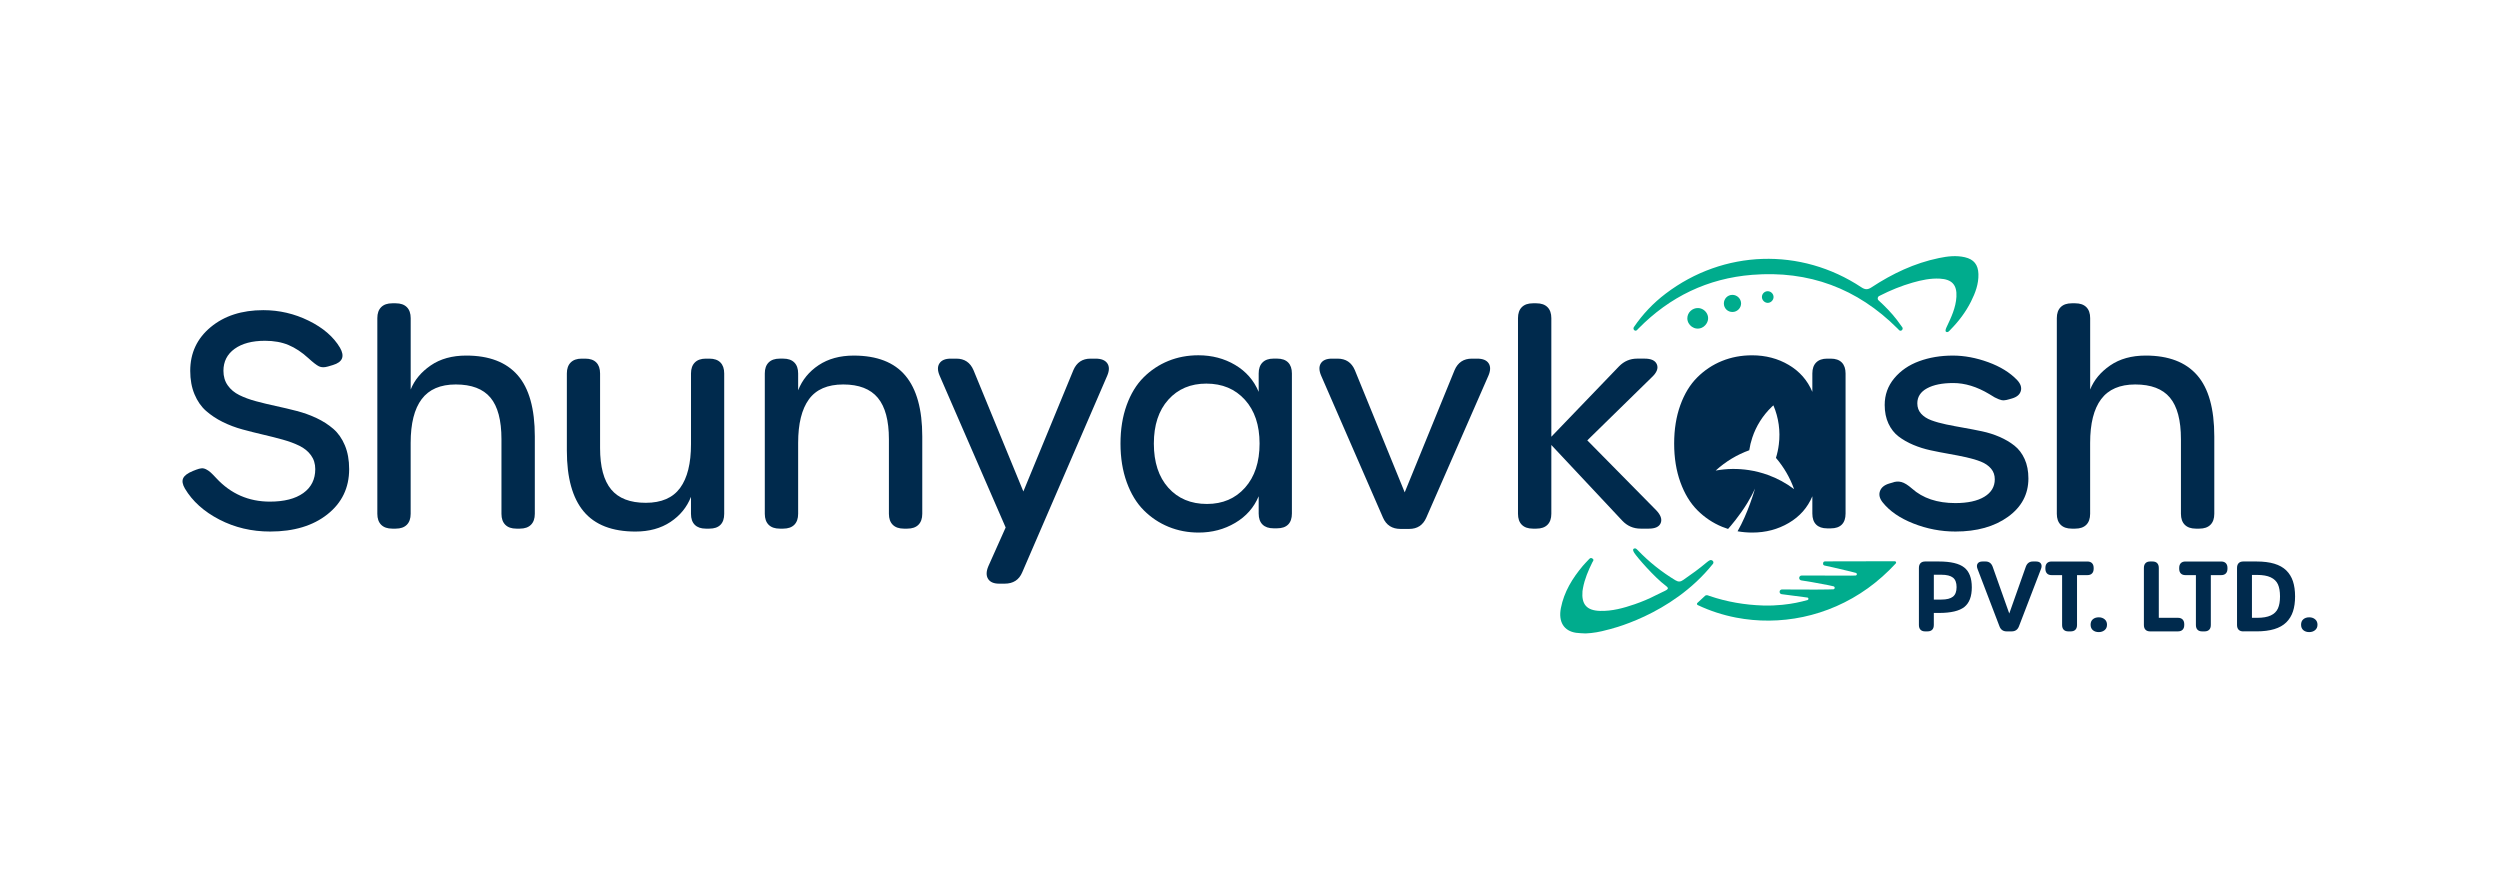
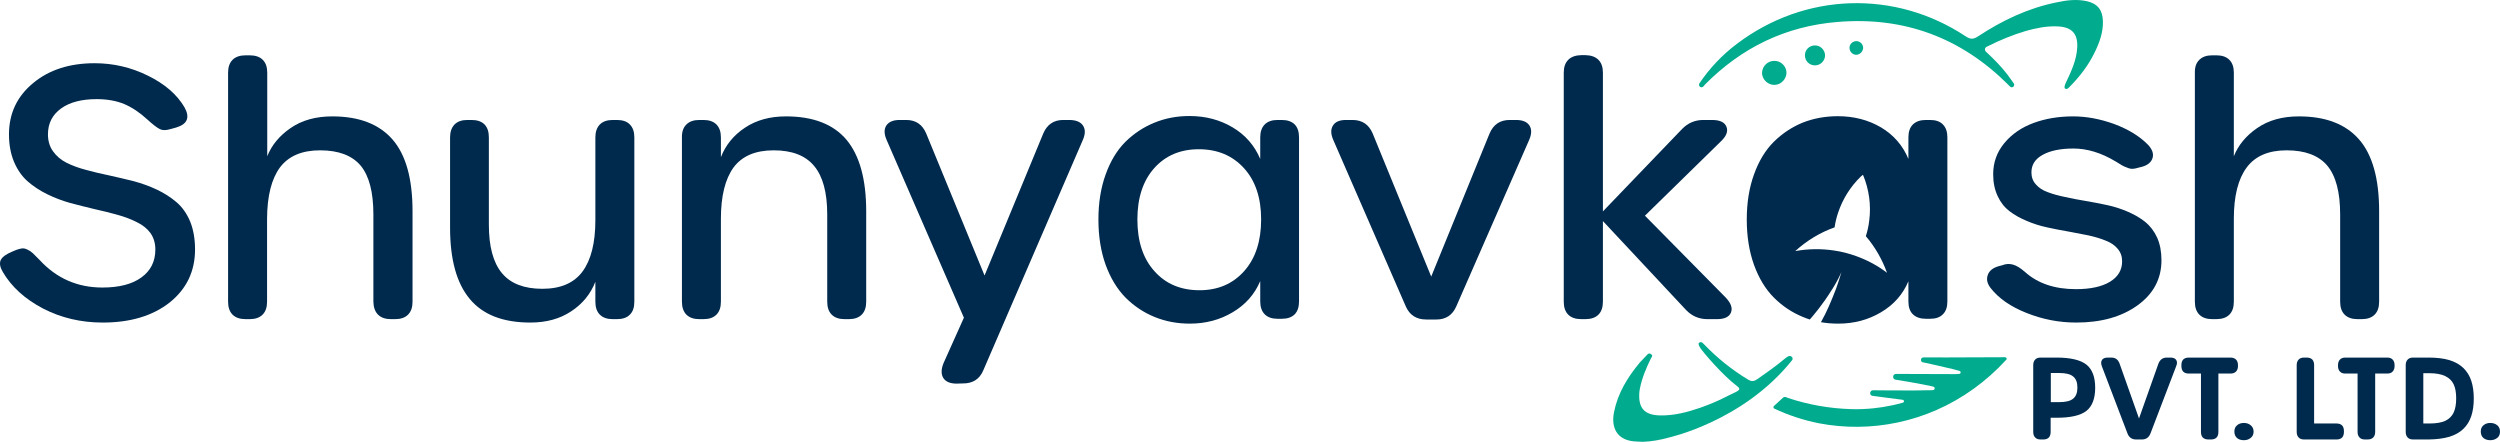
- <svg xmlns="http://www.w3.org/2000/svg" version="1.1" id="Layer_1" x="0px" y="0px" viewBox="0 0 1630 580" style="enable-background:new 0 0 1630 580;" xml:space="preserve">
-   <style type="text/css">
- 	.st0{fill:#002A4D;}
- 	.st1{fill:#00AC8D;}
- </style>
-   <g>
-     <g>
-       <path class="st0" d="M176.15,346.56c-12.04,0-23.09-2.6-33.14-7.81c-10.05-5.21-17.54-11.94-22.45-20.21    c-1.58-2.71-1.95-4.95-1.13-6.72c0.82-1.77,2.93-3.34,6.33-4.73l2.17-0.85c1.32-0.5,2.46-0.8,3.4-0.9    c0.95-0.09,1.94,0.11,2.98,0.62c1.04,0.51,2.03,1.18,2.98,2.03c0.95,0.85,2.21,2.13,3.78,3.83c9.45,10.16,21.08,15.24,34.89,15.24    c9.33,0,16.59-1.86,21.79-5.58c5.2-3.72,7.8-8.93,7.8-15.62c0-3.47-0.93-6.48-2.79-9.04c-1.86-2.56-4.37-4.6-7.52-6.15    c-3.15-1.55-6.76-2.89-10.83-4.02c-4.07-1.14-8.35-2.22-12.86-3.27c-4.51-1.04-9.01-2.18-13.52-3.41    c-4.51-1.23-8.79-2.85-12.86-4.87c-4.07-2.02-7.67-4.42-10.83-7.19c-3.15-2.78-5.66-6.39-7.52-10.84    c-1.86-4.45-2.79-9.54-2.79-15.29c0-11.61,4.44-21.11,13.33-28.49c8.89-7.38,20.33-11.07,34.32-11.07c10.4,0,20.28,2.3,29.64,6.91    c9.36,4.61,16.15,10.48,20.37,17.61c3.21,5.62,1.67,9.37-4.63,11.26l-3.21,0.95c-2.33,0.7-4.29,0.66-5.86-0.09    c-1.58-0.76-3.91-2.56-7-5.4c-4.22-3.85-8.53-6.69-12.91-8.52c-4.38-1.83-9.47-2.75-15.27-2.75c-8.38,0-15,1.75-19.85,5.25    c-4.85,3.5-7.28,8.28-7.28,14.34c0,3.66,0.93,6.82,2.79,9.47c1.86,2.65,4.38,4.77,7.56,6.34c3.18,1.58,6.82,2.92,10.92,4.02    c4.1,1.1,8.41,2.15,12.95,3.12c4.54,0.98,9.06,2.05,13.57,3.22c4.51,1.17,8.81,2.71,12.91,4.64c4.1,1.93,7.74,4.26,10.92,7    c3.18,2.75,5.7,6.34,7.56,10.79c1.86,4.45,2.79,9.61,2.79,15.48c0,12.18-4.73,22.01-14.18,29.49    C204.04,342.82,191.59,346.56,176.15,346.56z" />
-       <path class="st0" d="M255.76,344.67c-3.15,0-5.56-0.84-7.23-2.51c-1.67-1.67-2.51-4.05-2.51-7.15v-127.6    c0-3.09,0.83-5.47,2.51-7.15c1.67-1.67,4.08-2.51,7.23-2.51h2.27c3.15,0,5.56,0.84,7.23,2.51c1.67,1.67,2.51,4.06,2.51,7.15v46.57    c2.46-6.18,6.81-11.42,13.05-15.71c6.24-4.29,13.96-6.44,23.16-6.44c14.87,0,26.05,4.26,33.52,12.78    c7.47,8.52,11.2,21.83,11.2,39.95v50.45c0,3.09-0.84,5.48-2.51,7.15c-1.67,1.67-4.08,2.51-7.23,2.51h-2.27    c-3.15,0-5.56-0.84-7.23-2.51c-1.67-1.67-2.51-4.05-2.51-7.15v-48.65c0-12.37-2.4-21.41-7.19-27.12    c-4.79-5.71-12.32-8.57-22.6-8.57c-10.02,0-17.43,3.19-22.22,9.56c-4.79,6.37-7.19,15.9-7.19,28.59v46.19    c0,3.09-0.84,5.48-2.51,7.15c-1.67,1.67-4.08,2.51-7.23,2.51H255.76z" />
-       <path class="st0" d="M462.53,233.83c3.15,0,5.55,0.84,7.19,2.51c1.64,1.67,2.46,4.06,2.46,7.15v91.53c0,3.16-0.82,5.55-2.46,7.19    c-1.64,1.64-4.03,2.46-7.19,2.46h-2.36c-3.09,0-5.47-0.82-7.14-2.46c-1.67-1.64-2.51-4.04-2.51-7.19v-11.08    c-2.65,6.75-7.11,12.21-13.38,16.38c-6.27,4.16-13.88,6.25-22.83,6.25c-15.19,0-26.44-4.37-33.75-13.11    c-7.31-8.74-10.97-21.94-10.97-39.61v-50.36c0-3.09,0.83-5.47,2.51-7.15c1.67-1.67,4.05-2.51,7.14-2.51h2.36    c3.15,0,5.55,0.84,7.19,2.51c1.64,1.67,2.46,4.06,2.46,7.15v48.65c0,12.18,2.41,21.17,7.23,26.98c4.82,5.81,12.34,8.71,22.55,8.71    s17.68-3.23,22.41-9.7c4.73-6.47,7.09-15.98,7.09-28.54v-46.1c0-3.09,0.84-5.47,2.51-7.15c1.67-1.67,4.05-2.51,7.14-2.51H462.53z" />
-       <path class="st0" d="M556.6,231.84c15.19,0,26.44,4.37,33.75,13.11c7.31,8.74,10.97,21.95,10.97,39.61v50.45    c0,3.09-0.84,5.48-2.51,7.15c-1.67,1.67-4.08,2.51-7.23,2.51h-2.27c-3.15,0-5.56-0.84-7.23-2.51c-1.67-1.67-2.51-4.05-2.51-7.15    v-48.65c0-12.18-2.41-21.17-7.23-26.98c-4.82-5.8-12.34-8.71-22.55-8.71c-10.21,0-17.67,3.22-22.36,9.66    c-4.7,6.44-7.04,15.93-7.04,28.49v46.19c0,3.09-0.84,5.48-2.5,7.15c-1.67,1.67-4.08,2.51-7.23,2.51h-2.27    c-3.15,0-5.56-0.84-7.23-2.51c-1.67-1.67-2.51-4.05-2.51-7.15v-91.53c0-3.09,0.83-5.47,2.51-7.15c1.67-1.67,4.08-2.51,7.23-2.51    h2.27c3.15,0,5.56,0.84,7.23,2.51c1.67,1.67,2.5,4.06,2.5,7.15v10.98c2.65-6.75,7.11-12.21,13.38-16.38    C540.04,233.92,547.65,231.84,556.6,231.84z" />
-       <path class="st0" d="M651.43,380.55c-3.53,0-5.94-1.06-7.23-3.17c-1.29-2.12-1.21-4.88,0.24-8.28l11.25-25.18L612.67,245    c-1.45-3.34-1.5-6.04-0.14-8.09c1.35-2.05,3.8-3.08,7.33-3.08h3.69c5.29,0,9.01,2.49,11.16,7.48l32.52,79.13l32.62-79.13    c2.14-4.98,5.86-7.48,11.16-7.48h3.31c3.72,0,6.27,1.03,7.66,3.08c1.39,2.05,1.35,4.75-0.09,8.09l-55.4,128.17    c-2.08,4.92-5.89,7.38-11.44,7.38H651.43z" />
-       <path class="st0" d="M781.53,347.23c-7,0-13.54-1.25-19.62-3.74c-6.08-2.49-11.47-6.09-16.17-10.79    c-4.7-4.7-8.4-10.79-11.11-18.27c-2.71-7.48-4.07-15.89-4.07-25.23c0-9.28,1.34-17.62,4.02-25.04    c2.68-7.41,6.37-13.46,11.06-18.13c4.7-4.67,10.07-8.24,16.12-10.7c6.05-2.46,12.58-3.69,19.57-3.69c8.89,0,16.88,2.1,23.97,6.29    c7.09,4.2,12.21,10.05,15.36,17.56v-12.02c0-3.09,0.83-5.47,2.51-7.15c1.67-1.67,4.05-2.51,7.14-2.51h2.36    c3.15,0,5.55,0.84,7.19,2.51c1.64,1.67,2.46,4.06,2.46,7.15v91.34c0,3.16-0.82,5.55-2.46,7.19c-1.64,1.64-4.03,2.46-7.19,2.46    h-2.36c-3.09,0-5.47-0.82-7.14-2.46c-1.67-1.64-2.51-4.04-2.51-7.19v-11.26c-3.09,7.38-8.19,13.17-15.32,17.37    C798.23,345.13,790.29,347.23,781.53,347.23z M786.92,328.58c10.27,0,18.56-3.55,24.87-10.65c6.3-7.1,9.45-16.67,9.45-28.73    c0-11.99-3.18-21.5-9.55-28.54c-6.37-7.04-14.75-10.55-25.15-10.55c-10.27,0-18.55,3.5-24.82,10.51c-6.27,7-9.41,16.53-9.41,28.59    c0,12.18,3.15,21.79,9.45,28.82C768.07,325.06,776.46,328.58,786.92,328.58z" />
-       <path class="st0" d="M913.14,344.86c-5.48,0-9.3-2.46-11.44-7.38L861.42,245c-1.45-3.34-1.53-6.04-0.24-8.09    c1.29-2.05,3.7-3.08,7.23-3.08h3.69c5.36,0,9.11,2.49,11.25,7.48l32.52,79.7l32.52-79.7c2.14-4.98,5.89-7.48,11.25-7.48h3.5    c3.66,0,6.15,1.03,7.47,3.08c1.32,2.05,1.26,4.75-0.19,8.09l-40.47,92.48c-2.14,4.92-5.86,7.38-11.16,7.38H913.14z" />
-       <path class="st0" d="M1079.82,332.65c2.96,3.09,3.95,5.87,2.98,8.33c-0.98,2.46-3.58,3.69-7.8,3.69h-5.29    c-4.73,0-8.73-1.73-12.01-5.21l-46.23-49.32v44.87c0,3.09-0.84,5.48-2.51,7.15c-1.67,1.67-4.08,2.51-7.23,2.51h-2.27    c-3.15,0-5.56-0.84-7.23-2.51c-1.67-1.67-2.5-4.05-2.5-7.15v-127.6c0-3.09,0.83-5.47,2.5-7.15c1.67-1.67,4.08-2.51,7.23-2.51h2.27    c3.15,0,5.56,0.84,7.23,2.51c1.67,1.67,2.51,4.06,2.51,7.15v77.34l44.15-45.91c3.28-3.34,7.22-5.02,11.82-5.02h4.82    c4.35,0,7.03,1.26,8.04,3.79c1.01,2.52-0.06,5.27-3.21,8.24l-42.17,41.27L1079.82,332.65z" />
-       <path class="st0" d="M1200.85,236.34c-1.64-1.67-4.04-2.51-7.19-2.51h-2.37c-3.09,0-5.47,0.84-7.14,2.51    c-1.67,1.67-2.5,4.05-2.5,7.14v12.02c-3.16-7.51-8.28-13.36-15.37-17.55c-7.09-4.2-15.07-6.29-23.96-6.29    c-7,0-13.52,1.23-19.58,3.69c-6.05,2.45-11.42,6.02-16.11,10.69c-4.7,4.67-8.39,10.72-11.06,18.13    c-2.68,7.42-4.02,15.76-4.02,25.04c0,9.34,1.36,17.74,4.07,25.23c2.71,7.48,6.41,13.57,11.1,18.26c4.7,4.7,10.09,8.31,16.17,10.8    c1.25,0.51,2.52,0.97,3.81,1.37c1.56-1.74,7.23-8.27,12.34-16.54c0.12-0.2,0.24-0.4,0.37-0.61c1.77-2.91,3.47-6.03,4.88-9.23    c0,0-1.11,4-3.13,9.56c-0.08,0.23-0.16,0.47-0.25,0.7c-1.96,5.29-4.68,11.85-8.02,17.65c3.1,0.55,6.3,0.83,9.61,0.83    c8.77,0,16.71-2.09,23.83-6.29c7.13-4.19,12.22-9.99,15.32-17.37v11.27c0,3.16,0.83,5.55,2.5,7.2c1.67,1.64,4.05,2.46,7.14,2.46    h2.37c3.15,0,5.55-0.82,7.19-2.46c1.64-1.64,2.46-4.03,2.46-7.2v-91.34C1203.31,240.39,1202.49,238.01,1200.85,236.34z     M1152.79,309.71c-4.08-1.49-8.29-2.56-12.53-3.21c-7.17-1.09-14.49-0.99-21.65,0.31c6.56-5.97,14.02-10.4,21.91-13.25    c0.41-2.8,1.07-5.55,1.98-8.25c2.46-7.39,6.71-14.31,12.71-20.08c0.34-0.32,0.69-0.65,1.05-0.94c3.44,8.08,4.62,16.89,3.54,25.45    c-0.36,2.97-0.98,5.91-1.88,8.8c5.28,6.18,9.23,13.11,11.83,20.38C1164.5,314.95,1158.77,311.87,1152.79,309.71z" />
-       <path class="st0" d="M1274.97,346.56c-9.45,0-18.61-1.75-27.47-5.25c-8.86-3.5-15.55-8.12-20.09-13.87    c-1.96-2.52-2.51-4.95-1.65-7.29c0.85-2.33,2.88-3.98,6.1-4.92l1.99-0.57c1.95-0.76,3.91-0.88,5.86-0.38    c1.95,0.51,4.25,1.93,6.9,4.26c7.06,6.31,16.48,9.47,28.27,9.47c8.07,0,14.37-1.37,18.91-4.12c4.54-2.75,6.81-6.55,6.81-11.41    c0-2.71-0.82-5.03-2.46-6.96c-1.64-1.92-3.84-3.44-6.62-4.54c-2.77-1.1-5.96-2.05-9.55-2.84c-3.59-0.79-7.37-1.53-11.35-2.23    c-3.97-0.69-7.93-1.47-11.87-2.32c-3.94-0.85-7.71-2.03-11.3-3.55c-3.59-1.51-6.78-3.33-9.55-5.44c-2.77-2.11-4.98-4.92-6.62-8.42    c-1.64-3.5-2.46-7.56-2.46-12.16c0-6.56,2.06-12.34,6.19-17.32c4.13-4.98,9.53-8.71,16.21-11.17c6.68-2.46,14.02-3.69,22.03-3.69    c7.5,0,15.19,1.44,23.07,4.31c7.88,2.87,14.15,6.74,18.81,11.6c2.27,2.4,3.09,4.77,2.46,7.1c-0.63,2.34-2.52,3.98-5.67,4.92    l-1.99,0.57c-1.26,0.38-2.38,0.6-3.36,0.66c-0.98,0.06-2.08-0.16-3.31-0.66c-1.23-0.5-2.13-0.91-2.69-1.23    c-0.57-0.32-1.77-1.04-3.59-2.18c-8.01-4.8-15.82-7.19-23.45-7.19c-7.19,0-12.89,1.15-17.11,3.45c-4.22,2.3-6.33,5.57-6.33,9.8    c0,2.65,0.82,4.89,2.46,6.72c1.64,1.83,3.86,3.27,6.67,4.31c2.8,1.04,6.02,1.94,9.64,2.7c3.62,0.76,7.44,1.48,11.44,2.18    c4,0.7,8,1.47,12.01,2.32c4,0.85,7.81,2.07,11.44,3.64c3.62,1.58,6.84,3.47,9.64,5.68c2.8,2.21,5.03,5.13,6.67,8.76    c1.64,3.63,2.46,7.84,2.46,12.64c0,10.29-4.44,18.63-13.33,25.04C1300.31,343.36,1288.9,346.56,1274.97,346.56z" />
-       <path class="st0" d="M1350.79,344.67c-3.15,0-5.56-0.84-7.23-2.51c-1.67-1.67-2.51-4.05-2.51-7.15v-127.6    c0-3.09,0.83-5.47,2.51-7.15c1.67-1.67,4.08-2.51,7.23-2.51h2.27c3.15,0,5.56,0.84,7.23,2.51c1.67,1.67,2.5,4.06,2.5,7.15v46.57    c2.46-6.18,6.81-11.42,13.05-15.71c6.24-4.29,13.96-6.44,23.16-6.44c14.88,0,26.05,4.26,33.52,12.78    c7.47,8.52,11.2,21.83,11.2,39.95v50.45c0,3.09-0.84,5.48-2.51,7.15c-1.67,1.67-4.08,2.51-7.23,2.51h-2.27    c-3.15,0-5.56-0.84-7.23-2.51c-1.67-1.67-2.51-4.05-2.51-7.15v-48.65c0-12.37-2.4-21.41-7.19-27.12    c-4.79-5.71-12.32-8.57-22.6-8.57c-10.02,0-17.43,3.19-22.22,9.56c-4.79,6.37-7.19,15.9-7.19,28.59v46.19    c0,3.09-0.84,5.48-2.5,7.15c-1.67,1.67-4.08,2.51-7.23,2.51H1350.79z" />
+ <svg xmlns="http://www.w3.org/2000/svg" version="1.2" viewBox="0 0 1392 246" width="1392" height="246">
+   <style>
+ 		.s0 { fill: #002a4d } 
+ 		.s1 { fill: #00ac8d } 
+ 	</style>
+   <g id="Layer">
+     <g id="Layer">
+       <path id="Layer" class="s0" d="m57.2 179.6q-18.1 0-33.2-7.8-15.1-7.9-22.4-20.3-2.4-4-1.2-6.7 1.3-2.6 6.4-4.7l2.1-0.9q2-0.7 3.4-0.9 1.5-0.1 3 0.7 1.6 0.7 3 2 1.4 1.3 3.8 3.8 14.1 15.3 34.9 15.3 14 0 21.7-5.6 7.8-5.6 7.8-15.6 0-5.2-2.7-9.1-2.8-3.8-7.6-6.1-4.7-2.4-10.8-4.1-6.1-1.7-12.9-3.2-6.7-1.6-13.5-3.4-6.7-1.9-12.8-4.9-6.1-3-10.9-7.2-4.7-4.2-7.5-10.8-2.8-6.7-2.8-15.3 0-17.4 13.4-28.5 13.3-11.1 34.3-11.1 15.6 0 29.6 6.9 14.1 6.9 20.4 17.6 4.8 8.5-4.6 11.3l-3.3 0.9q-3.5 1.1-5.8 0-2.4-1.2-7-5.4-6.3-5.8-12.9-8.6-6.6-2.7-15.3-2.7-12.6 0-19.8 5.2-7.3 5.3-7.3 14.4 0 5.5 2.8 9.4 2.8 4 7.5 6.4 4.8 2.4 10.9 4 6.2 1.7 13 3.1 6.8 1.5 13.6 3.2 6.7 1.8 12.9 4.7 6.1 2.9 10.9 7 4.8 4.1 7.6 10.8 2.7 6.7 2.7 15.5 0 18.2-14.1 29.5-14.2 11.2-37.3 11.2z" />
+       <path id="Layer" class="s0" d="m136.8 177.7q-4.8 0-7.3-2.5-2.5-2.5-2.5-7.2v-127.6q0-4.6 2.5-7.1 2.5-2.5 7.3-2.5h2.2q4.8 0 7.3 2.5 2.5 2.5 2.5 7.1v46.6q3.7-9.3 13-15.7 9.4-6.5 23.2-6.5 22.3 0 33.5 12.8 11.2 12.8 11.2 40v50.4q0 4.7-2.5 7.2-2.5 2.5-7.2 2.5h-2.3q-4.7 0-7.2-2.5-2.5-2.5-2.6-7.2v-48.6q0-18.6-7.1-27.2-7.2-8.5-22.6-8.5-15.1 0-22.3 9.5-7.1 9.6-7.2 28.6v46.2q0 4.7-2.5 7.2-2.5 2.5-7.2 2.5z" />
+       <path id="Layer" class="s0" d="m343.5 66.8q4.8 0 7.2 2.5 2.5 2.5 2.5 7.2v91.5q0 4.8-2.5 7.2-2.4 2.5-7.2 2.5h-2.3q-4.7 0-7.2-2.5-2.5-2.5-2.5-7.2v-11.1q-4 10.2-13.4 16.4-9.4 6.3-22.8 6.3-22.8 0-33.7-13.1-11-13.1-11-39.7v-50.3q0-4.6 2.5-7.2 2.5-2.5 7.1-2.5h2.4q4.7 0 7.2 2.5 2.4 2.5 2.4 7.2v48.6q0 18.3 7.3 27 7.2 8.7 22.5 8.7 15.3 0 22.4-9.7 7.1-9.7 7.1-28.5v-46.1q0-4.6 2.5-7.2 2.5-2.5 7.2-2.5z" />
+       <path id="Layer" class="s0" d="m437.6 64.8q22.8 0 33.8 13.1 10.9 13.2 10.9 39.7v50.4q0 4.7-2.5 7.2-2.5 2.5-7.2 2.5h-2.3q-4.7 0-7.2-2.5-2.5-2.5-2.5-7.2v-48.6q0-18.3-7.3-27-7.2-8.7-22.5-8.7-15.3 0-22.4 9.6-7 9.7-7 28.5v46.2q0 4.7-2.5 7.2-2.5 2.5-7.2 2.5h-2.3q-4.7 0-7.2-2.5-2.5-2.5-2.5-7.2v-91.5q-0.1-4.7 2.5-7.2 2.5-2.5 7.2-2.5h2.3q4.7 0 7.2 2.5 2.5 2.5 2.5 7.2v11q4-10.2 13.4-16.4 9.4-6.3 22.8-6.3z" />
+       <path id="Layer" class="s0" d="m532.4 213.6q-5.3-0.1-7.2-3.2-1.9-3.2 0.2-8.3l11.3-25.2-43-98.9q-2.2-5-0.2-8.1 2.1-3.1 7.4-3.1h3.7q7.9 0 11.1 7.5l32.5 79.1 32.7-79.1q3.2-7.5 11.1-7.5h3.3q5.6 0 7.7 3.1 2.1 3.1-0.1 8.1l-55.4 128.2q-3.1 7.4-11.5 7.3z" />
+       <path id="Layer" fill-rule="evenodd" class="s0" d="m662.5 180.2q-10.5 0-19.6-3.7-9.1-3.7-16.2-10.8-7-7.1-11.1-18.3-4-11.2-4-25.2 0-13.9 4-25 4-11.2 11-18.2 7.1-7 16.2-10.7 9-3.7 19.5-3.7 13.4 0 24 6.3 10.6 6.3 15.4 17.6v-12q0-4.7 2.5-7.2 2.5-2.5 7.1-2.5h2.4q4.7 0 7.2 2.5 2.4 2.5 2.4 7.2v91.3q0 4.7-2.4 7.2-2.5 2.5-7.2 2.5h-2.4q-4.6 0-7.1-2.5-2.5-2.5-2.5-7.2v-11.3q-4.7 11.1-15.4 17.4-10.6 6.3-23.8 6.3zm5.4-18.6q15.4 0 24.9-10.7 9.4-10.6 9.4-28.7 0-18-9.5-28.5-9.6-10.6-25.2-10.6-15.4 0-24.8 10.5-9.4 10.5-9.4 28.6 0 18.3 9.5 28.8 9.4 10.6 25.1 10.6z" />
+       <path id="Layer" class="s0" d="m794.1 177.9q-8.2 0-11.4-7.4l-40.3-92.5q-2.2-5-0.2-8.1 1.9-3.1 7.2-3.1h3.7q8 0 11.2 7.5l32.6 79.7 32.5-79.7q3.2-7.5 11.2-7.5h3.5q5.5 0 7.5 3.1 2 3.1-0.2 8.1l-40.5 92.5q-3.2 7.4-11.1 7.4z" />
+       <path id="Layer" class="s0" d="m960.8 165.6q4.5 4.7 3 8.4-1.5 3.7-7.8 3.7h-5.3q-7.1 0-12-5.2l-46.2-49.4v44.9q0 4.7-2.5 7.2-2.5 2.5-7.3 2.5h-2.2q-4.8 0-7.3-2.5-2.5-2.5-2.5-7.2v-127.6q0-4.6 2.5-7.1 2.5-2.5 7.3-2.6h2.2q4.8 0.1 7.3 2.6 2.5 2.5 2.5 7.1v77.3l44.1-45.9q4.9-5 11.8-5h4.9q6.5 0 8 3.8 1.5 3.8-3.2 8.2l-42.2 41.3z" />
+       <path id="Layer" fill-rule="evenodd" class="s0" d="m1084.3 76.5v91.3q0 4.8-2.5 7.2-2.4 2.5-7.1 2.5h-2.4q-4.6 0-7.2-2.5-2.5-2.4-2.5-7.2v-11.2q-4.6 11-15.3 17.3-10.6 6.3-23.8 6.3-5 0-9.6-0.8c3.3-5.8 6-12.4 8-17.6q0.1-0.4 0.3-0.7c2-5.6 3.1-9.6 3.1-9.6-1.4 3.2-3.1 6.3-4.9 9.2q-0.2 0.3-0.4 0.6c-5.1 8.3-10.7 14.8-12.3 16.6q-1.9-0.6-3.8-1.4-9.1-3.7-16.2-10.8-7-7-11.1-18.3-4-11.2-4-25.2 0-13.9 4-25 4-11.2 11-18.2 7.1-7 16.1-10.7 9.1-3.6 19.6-3.6 13.4 0 24 6.2 10.6 6.3 15.3 17.6v-12q0-4.7 2.5-7.2 2.6-2.5 7.2-2.5h2.4q4.7 0 7.1 2.5 2.5 2.5 2.5 7.2zm-33.6 75.4c-2.6-7.2-6.5-14.2-11.8-20.4q1.4-4.3 1.9-8.8c1.1-8.5-0.1-17.3-3.5-25.4q-0.6 0.4-1.1 0.9c-6 5.8-10.2 12.7-12.7 20.1q-1.4 4.1-2 8.3c-7.9 2.8-15.3 7.2-21.9 13.2 7.2-1.3 14.5-1.4 21.7-0.3 4.2 0.6 8.4 1.7 12.5 3.2 6 2.2 11.7 5.2 16.9 9.2z" />
+       <path id="Layer" class="s0" d="m1156 179.6q-14.2 0-27.5-5.3-13.3-5.2-20.1-13.9-2.9-3.7-1.6-7.3 1.2-3.5 6.1-4.9l1.9-0.5q3-1.2 5.9-0.4 2.9 0.7 6.9 4.2 10.6 9.5 28.3 9.5 12.1 0 18.9-4.1 6.8-4.1 6.8-11.4 0-4.1-2.5-7-2.4-2.9-6.6-4.5-4.1-1.7-9.5-2.9-5.4-1.1-11.4-2.2-5.9-1-11.8-2.3-6-1.3-11.3-3.6-5.4-2.2-9.6-5.4-4.2-3.2-6.6-8.4-2.5-5.3-2.5-12.2 0-9.8 6.2-17.3 6.2-7.5 16.2-11.2 10-3.7 22.1-3.7 11.2 0 23 4.3 11.8 4.4 18.8 11.6 3.4 3.7 2.5 7.1-1 3.6-5.7 5l-2 0.5q-1.9 0.6-3.3 0.7-1.5 0.1-3.3-0.7-1.9-0.7-2.7-1.2-0.9-0.5-3.6-2.2-12-7.2-23.5-7.2-10.8 0-17.1 3.5-6.3 3.4-6.3 9.8 0 4 2.5 6.7 2.4 2.8 6.6 4.3 4.2 1.6 9.7 2.7 5.4 1.2 11.4 2.2 6 1 12 2.3 6 1.3 11.5 3.7 5.4 2.3 9.6 5.6 4.2 3.4 6.7 8.8 2.4 5.4 2.4 12.6 0 15.5-13.3 25.1-13.3 9.6-34.2 9.6z" />
+       <path id="Layer" class="s0" d="m1231.8 177.7q-4.7 0-7.2-2.5-2.5-2.5-2.5-7.2v-127.6q-0.1-4.6 2.5-7.1 2.5-2.5 7.2-2.5h2.3q4.7 0 7.2 2.5 2.5 2.5 2.5 7.1v46.6q3.7-9.3 13-15.7 9.4-6.5 23.2-6.5 22.3 0 33.5 12.8 11.2 12.8 11.2 40v50.4q0 4.7-2.5 7.2-2.5 2.5-7.2 2.5h-2.3q-4.7 0-7.2-2.5-2.5-2.5-2.5-7.2v-48.6q0-18.6-7.2-27.2-7.2-8.5-22.6-8.5-15.1 0-22.2 9.5-7.2 9.6-7.2 28.6v46.2q0 4.7-2.5 7.2-2.5 2.5-7.3 2.5z" />
    </g>
-     <g>
-       <g>
-         <path class="st1" d="M1225.19,193.02c-1.07,0.55-1.26,1.99-0.37,2.81c4.3,3.94,8.41,8.11,11.99,12.78     c1.21,1.58,2.4,3.19,3.52,4.84c0.04,0.06,0.08,0.14,0.11,0.22c0.44,1.11-0.7,2.33-1.8,1.87c-0.17-0.07-0.33-0.18-0.46-0.33     c-0.31-0.36-0.65-0.69-0.99-1.02c-26.23-26.23-57.9-37.95-94.79-35c-28.98,2.32-53.64,14.24-74.06,34.95     c-0.33,0.34-0.99,1.03-0.99,1.03s-0.28,0.26-0.44,0.33c-1.09,0.48-2.17-0.7-1.8-1.84c0.05-0.14,0.1-0.27,0.17-0.37     c5.71-8.4,12.63-15.69,20.71-21.82c37.76-28.69,88.12-30.36,127.63-4.15c2.57,1.7,4.21,1.6,6.68-0.02     c13.51-8.88,27.93-15.75,43.86-19.04c5.6-1.16,11.26-1.86,16.94-0.54c5.88,1.37,8.64,4.86,8.83,10.93     c0.2,6.48-2.02,12.34-4.84,17.97c-3.43,6.84-8.02,12.89-13.39,18.34c-0.73,0.74-1.67,2.15-2.93,1.31     c-0.71-0.63,0.1-2.33,0.47-3.12c2.98-6.28,5.96-12.58,6.35-19.66c0.43-7.8-2.98-11.4-10.83-11.82     c-6.06-0.32-11.91,0.93-17.67,2.57c-7.4,2.11-14.54,5.03-21.39,8.52L1225.19,193.02z" />
-         <path class="st1" d="M1131.89,402.67c-8.72-1.69-17.14-4.44-25-8.18c-0.53-0.25-0.63-0.98-0.2-1.38c1.7-1.58,3.33-3.11,4.98-4.61     c0.96-0.86,1.98-0.26,2.95,0.08c11.33,3.83,22.97,5.84,34.92,6.21c9.21,0.29,17.05-0.9,21.39-1.75c2.84-0.56,5.39-1.2,7.58-1.82     c0.87-0.25,0.79-1.5-0.1-1.62c-5.33-0.72-11.91-1.5-16.8-2.2c-0.8-0.11-1.38-0.83-1.31-1.64c0.05-0.8,0.71-1.43,1.52-1.43     c6.61-0.03,15.94,0.13,22.1,0.08c1.89-0.01,4.47-0.01,7.67-0.08c1.61-0.04,2.92-0.08,3.74-0.1c0.47-0.05,0.84-0.42,0.89-0.88     c0.05-0.47-0.26-0.92-0.71-1.06c-1.54-0.37-2.81-0.64-3.61-0.8c-7.34-1.49-14.51-2.62-17.5-3.08c-0.81-0.13-1.38-0.86-1.32-1.67     c0-0.01,0-0.03,0-0.04c0.06-0.82,0.75-1.45,1.57-1.45l30.07,0.04c0.02,0,3.45,0.09,5.1-0.05c0.42-0.01,0.78-0.32,0.84-0.72     c0.08-0.43-0.2-0.88-0.66-1c-1.25-0.32-2.5-0.64-3.75-0.97c-8.84-2.1-15.21-3.59-16.27-3.74c-0.17-0.03-0.79-0.1-1.14-0.56     c-0.15-0.23-0.23-0.52-0.2-0.92c0.06-0.95,0.59-1.34,1.51-1.3c0.49,0.02,0.85-0.01,0.86-0.01c0.69,0.06,16.66,0.03,44.41-0.09     c0.73,0,1.13,0.87,0.64,1.41c-5.64,6.13-11.8,11.57-18.12,16.13C1191.52,402.48,1160.09,408.13,1131.89,402.67z" />
-         <path class="st1" d="M1033.83,413c-2.08-0.13-4.18-0.12-6.24-0.42c-8-1.19-11.64-7.22-9.89-16.13c2.07-10.58,7.5-19.4,14.3-27.5     c1.16-1.38,2.46-2.65,3.68-3.98c0.72-0.78,1.38-1.63,2.61-0.79c1.28,0.87,0.28,1.72-0.08,2.44c-2.65,5.39-5.01,10.87-6.11,16.82     c-0.12,0.65-0.26,1.31-0.32,1.96c-0.73,8.67,2.76,12.66,11.45,12.91c7.85,0.22,15.29-1.83,22.61-4.35     c4.76-1.64,9.4-3.58,13.87-5.9c6.7-3.48,9.71-3.66,6.37-6.15c-7.39-5.51-18.85-18.7-20.59-21.53c-0.28-0.45-1.01-1.65-0.57-2.34     c0.23-0.36,0.72-0.5,1.1-0.5c0.65,0,1.2,0.55,1.75,1.13c7.34,7.66,15.55,14.2,24.64,19.69c1.98,1.2,3.34,0.97,5.08-0.24     c5.23-3.61,10.42-7.33,15.27-11.44c0.73-0.62,1.38-1.05,1.92-1.33c1.32-0.69,2.95,0.61,2.34,1.97c-0.05,0.11-0.11,0.21-0.19,0.31     c-27.19,34.06-68.96,43.04-68.96,43.04C1043.32,411.96,1038.63,412.8,1033.83,413z" />
-         <g>
-           <path class="st1" d="M1109.58,213.68c-4.69,2.04-9.49-1.7-9.44-6.19c0.03-3.73,3.24-6.76,7.04-6.64      c5.08,0.16,8.95,6.3,4.7,11.13C1111.24,212.7,1110.46,213.29,1109.58,213.68z" />
+     <g id="Layer">
+       <g id="Layer">
+         <path id="Layer" class="s1" d="m1106.2 26c-1.1 0.6-1.3 2-0.4 2.8 4.3 4 8.4 8.1 12 12.8q1.8 2.4 3.5 4.9 0.1 0 0.1 0.2c0.5 1.1-0.7 2.3-1.8 1.8q-0.2-0.1-0.4-0.3-0.5-0.5-1-1c-26.2-26.2-57.9-38-94.8-35-29 2.3-53.6 14.2-74.1 34.9-0.3 0.4-0.9 1.1-0.9 1.1 0 0-0.3 0.2-0.5 0.3-1.1 0.5-2.2-0.7-1.8-1.8q0.1-0.3 0.2-0.4c5.7-8.4 12.6-15.7 20.7-21.8 37.8-28.7 88.1-30.4 127.6-4.2 2.6 1.7 4.2 1.6 6.7 0 13.5-8.9 27.9-15.8 43.9-19 5.6-1.2 11.2-1.9 16.9-0.6 5.9 1.4 8.6 4.9 8.8 11 0.2 6.4-2 12.3-4.8 17.9-3.4 6.9-8 12.9-13.4 18.4-0.7 0.7-1.7 2.1-2.9 1.3-0.7-0.7 0.1-2.4 0.4-3.1 3-6.3 6-12.6 6.4-19.7 0.4-7.8-3-11.4-10.8-11.8-6.1-0.3-11.9 0.9-17.7 2.5-7.4 2.2-14.5 5.1-21.4 8.6z" />
+         <path id="Layer" class="s1" d="m1012.9 235.7c-8.7-1.7-17.1-4.5-25-8.2-0.5-0.3-0.6-1-0.2-1.4 1.7-1.6 3.3-3.1 5-4.6 0.9-0.9 2-0.3 2.9 0.1 11.4 3.8 23 5.8 34.9 6.2 9.3 0.3 17.1-0.9 21.4-1.8 2.9-0.5 5.4-1.2 7.6-1.8 0.9-0.2 0.8-1.5-0.1-1.6-5.3-0.7-11.9-1.5-16.8-2.2-0.8-0.1-1.4-0.8-1.3-1.6 0.1-0.8 0.7-1.5 1.5-1.5 6.6 0 16 0.2 22.1 0.1 1.9 0 4.5 0 7.7-0.1 1.6 0 2.9 0 3.7-0.1 0.5 0 0.9-0.4 0.9-0.9 0.1-0.4-0.2-0.9-0.7-1-1.5-0.4-2.8-0.7-3.6-0.8-7.3-1.5-14.5-2.6-17.5-3.1-0.8-0.1-1.4-0.9-1.3-1.7q0 0 0 0c0-0.8 0.7-1.5 1.6-1.5l30 0.1c0 0 3.5 0.1 5.1-0.1 0.4 0 0.8-0.3 0.9-0.7 0-0.4-0.2-0.9-0.7-1q-1.9-0.5-3.7-1c-8.9-2.1-15.3-3.5-16.3-3.7-0.2 0-0.8-0.1-1.2-0.6-0.1-0.2-0.2-0.5-0.2-0.9 0.1-0.9 0.6-1.3 1.6-1.3 0.4 0 0.8 0 0.8 0 0.7 0.1 16.7 0 44.4-0.1 0.8 0 1.2 0.9 0.7 1.4-5.7 6.2-11.8 11.6-18.2 16.2-26.4 19-57.8 24.6-86 19.2z" />
+         <path id="Layer" class="s1" d="m914.8 246c-2-0.1-4.2-0.1-6.2-0.4-8-1.2-11.7-7.2-9.9-16.2 2.1-10.5 7.5-19.3 14.3-27.5 1.2-1.3 2.5-2.6 3.7-3.9 0.7-0.8 1.4-1.7 2.6-0.8 1.3 0.8 0.3 1.7-0.1 2.4-2.6 5.4-5 10.9-6.1 16.8-0.1 0.7-0.3 1.3-0.3 2-0.7 8.7 2.7 12.7 11.4 12.9 7.9 0.2 15.3-1.8 22.6-4.3 4.8-1.7 9.4-3.6 13.9-5.9 6.7-3.5 9.7-3.7 6.4-6.2-7.4-5.5-18.9-18.7-20.6-21.5-0.3-0.5-1-1.7-0.6-2.4 0.3-0.3 0.7-0.5 1.1-0.5 0.7 0 1.2 0.6 1.8 1.2 7.3 7.6 15.5 14.2 24.6 19.7 2 1.2 3.4 0.9 5.1-0.3 5.2-3.6 10.4-7.3 15.3-11.4q1.1-0.9 1.9-1.3c1.3-0.7 2.9 0.6 2.3 1.9q-0.1 0.2-0.2 0.3c-27.2 34.1-68.9 43.1-68.9 43.1-4.6 1.3-9.3 2.1-14.1 2.3z" />
+         <g id="Layer">
+           <path id="Layer" class="s1" d="m990.6 46.7c-4.7 2-9.5-1.7-9.5-6.2 0.1-3.7 3.3-6.8 7.1-6.6 5.1 0.1 8.9 6.3 4.7 11.1-0.7 0.7-1.4 1.3-2.3 1.7z" />
        </g>
-         <g>
-           <path class="st1" d="M1129.61,203.41c-3.15,0.04-5.62-2.36-5.65-5.5c-0.03-3.11,2.42-5.64,5.52-5.66      c3.07-0.03,5.67,2.49,5.71,5.53C1135.23,200.81,1132.7,203.38,1129.61,203.41z" />
+         <g id="Layer">
+           <path id="Layer" class="s1" d="m1010.6 36.4c-3.1 0-5.6-2.4-5.6-5.5-0.1-3.1 2.4-5.6 5.5-5.6 3-0.1 5.6 2.4 5.7 5.5 0 3-2.5 5.6-5.6 5.6z" />
        </g>
-         <g>
-           <path class="st1" d="M1156.36,193.67c-0.01,2.03-1.8,3.82-3.81,3.8c-2.02-0.01-3.78-1.79-3.78-3.83c0-2.08,1.71-3.78,3.8-3.77      C1154.65,189.89,1156.37,191.62,1156.36,193.67z" />
+         <g id="Layer">
+           <path id="Layer" class="s1" d="m1037.4 26.7c-0.1 2-1.8 3.8-3.9 3.8-2 0-3.7-1.8-3.7-3.9 0-2 1.7-3.7 3.8-3.7 2.1 0 3.8 1.7 3.8 3.8z" />
        </g>
      </g>
    </g>
-     <g>
-       <path class="st0" d="M1255.22,411.67c-1.33,0-2.34-0.36-3.04-1.08c-0.7-0.72-1.05-1.75-1.05-3.1V370.3c0-1.35,0.35-2.39,1.05-3.12    c0.7-0.73,1.72-1.09,3.04-1.09h8.92c7.73,0,13.25,1.31,16.54,3.92c3.29,2.61,4.94,6.92,4.94,12.92c0,5.98-1.63,10.26-4.9,12.84    c-3.27,2.58-8.75,3.87-16.47,3.87h-3.4v7.84c0,1.35-0.35,2.39-1.05,3.1c-0.7,0.72-1.72,1.08-3.04,1.08H1255.22z M1265.74,390.92    c3.48,0,6-0.63,7.58-1.89c1.58-1.26,2.37-3.34,2.37-6.25c0-2.87-0.79-4.93-2.37-6.18c-1.58-1.25-4.1-1.87-7.58-1.87h-4.88v16.19    H1265.74z" />
-       <path class="st0" d="M1308.38,411.67c-2.33,0-3.91-1.11-4.73-3.32l-14.31-37.43c-0.54-1.43-0.51-2.6,0.09-3.49    c0.6-0.89,1.66-1.34,3.16-1.34h1.99c2.25,0,3.8,1.14,4.64,3.41l10.82,30.51l10.79-30.51c0.82-2.27,2.37-3.41,4.64-3.41h2.02    c1.51,0,2.56,0.45,3.16,1.35s0.63,2.07,0.09,3.5l-14.37,37.4c-0.84,2.21-2.42,3.32-4.73,3.32H1308.38z" />
-       <path class="st0" d="M1348.58,411.67c-1.33,0-2.34-0.36-3.04-1.08c-0.7-0.72-1.05-1.75-1.05-3.1v-32.51h-6.81    c-1.33,0-2.34-0.36-3.04-1.09c-0.7-0.73-1.05-1.77-1.05-3.12v-0.46c0-1.35,0.35-2.39,1.05-3.12c0.7-0.73,1.72-1.09,3.04-1.09    h23.26c1.33,0,2.35,0.36,3.06,1.09c0.71,0.73,1.07,1.77,1.07,3.12v0.46c0,1.35-0.36,2.39-1.07,3.12    c-0.71,0.73-1.73,1.09-3.06,1.09h-6.72v32.51c0,1.35-0.36,2.39-1.07,3.1c-0.71,0.72-1.73,1.08-3.06,1.08H1348.58z" />
-       <path class="st0" d="M1368.41,412.13c-1.59,0-2.87-0.42-3.86-1.26c-0.98-0.84-1.48-2.03-1.48-3.56c0-1.54,0.49-2.72,1.48-3.56    c0.98-0.84,2.27-1.26,3.86-1.26c1.51,0,2.78,0.43,3.81,1.29c1.03,0.86,1.55,2.04,1.55,3.53c0,1.5-0.52,2.67-1.55,3.53    C1371.18,411.7,1369.91,412.13,1368.41,412.13z" />
-       <path class="st0" d="M1401.91,411.67c-1.33,0-2.34-0.36-3.04-1.08c-0.7-0.72-1.05-1.75-1.05-3.1V370.3c0-1.35,0.35-2.39,1.05-3.12    c0.7-0.73,1.72-1.09,3.04-1.09h1.54c1.33,0,2.34,0.36,3.04,1.09c0.7,0.73,1.05,1.77,1.05,3.12v32.51H1420    c1.33,0,2.34,0.36,3.06,1.09c0.71,0.73,1.07,1.77,1.07,3.12v0.46c0,1.35-0.36,2.39-1.07,3.1c-0.71,0.72-1.73,1.08-3.06,1.08    H1401.91z" />
-       <path class="st0" d="M1435.82,411.67c-1.33,0-2.34-0.36-3.04-1.08c-0.7-0.72-1.05-1.75-1.05-3.1v-32.51h-6.81    c-1.33,0-2.34-0.36-3.04-1.09c-0.7-0.73-1.05-1.77-1.05-3.12v-0.46c0-1.35,0.35-2.39,1.05-3.12c0.7-0.73,1.72-1.09,3.04-1.09    h23.26c1.33,0,2.35,0.36,3.06,1.09c0.71,0.73,1.07,1.77,1.07,3.12v0.46c0,1.35-0.36,2.39-1.07,3.12    c-0.71,0.73-1.73,1.09-3.06,1.09h-6.72v32.51c0,1.35-0.36,2.39-1.07,3.1c-0.71,0.72-1.73,1.08-3.06,1.08H1435.82z" />
-       <path class="st0" d="M1462.63,411.67c-1.33,0-2.34-0.36-3.04-1.08c-0.7-0.72-1.05-1.75-1.05-3.1V370.3c0-1.35,0.35-2.39,1.05-3.12    c0.7-0.73,1.72-1.09,3.04-1.09h8.65c4.48,0,8.33,0.48,11.54,1.44c3.21,0.96,5.82,2.42,7.81,4.36c1.99,1.95,3.44,4.31,4.37,7.1    c0.92,2.79,1.39,6.08,1.39,9.89c0,3.77-0.46,7.04-1.39,9.82c-0.92,2.78-2.38,5.14-4.37,7.1c-1.99,1.96-4.59,3.42-7.81,4.39    c-3.21,0.97-7.06,1.46-11.54,1.46H1462.63z M1471.68,402.82c3.72,0,6.67-0.52,8.87-1.55c2.2-1.03,3.75-2.55,4.66-4.55    s1.36-4.62,1.36-7.88c0-3.26-0.46-5.88-1.37-7.87c-0.91-1.99-2.48-3.5-4.69-4.55c-2.21-1.04-5.18-1.57-8.92-1.57h-3.32v27.96    H1471.68z" />
-       <path class="st0" d="M1505.64,412.13c-1.59,0-2.87-0.42-3.86-1.26c-0.98-0.84-1.48-2.03-1.48-3.56c0-1.54,0.49-2.72,1.48-3.56    c0.98-0.84,2.27-1.26,3.86-1.26c1.51,0,2.78,0.43,3.81,1.29c1.03,0.86,1.55,2.04,1.55,3.53c0,1.5-0.52,2.67-1.55,3.53    C1508.41,411.7,1507.14,412.13,1505.64,412.13z" />
+     <g id="Layer">
+       <path id="Layer" fill-rule="evenodd" class="s0" d="m1136.2 244.7q-2 0-3-1.1-1.1-1.1-1.1-3.1v-37.2q0-2 1.1-3.1 1-1.1 3-1.1h8.9q11.6 0 16.6 3.9 4.9 3.9 4.9 12.9 0 9-4.9 12.9-4.9 3.8-16.5 3.8h-3.4v7.9q0 2-1 3.1-1.1 1.1-3 1.1c0 0-1.6 0-1.6 0zm10.5-20.8q5.3 0 7.6-1.9 2.4-1.9 2.4-6.2 0-4.3-2.4-6.2-2.3-1.9-7.6-1.9h-4.8v16.2z" />
+       <path id="Layer" class="s0" d="m1189.4 244.7q-3.5 0-4.8-3.3l-14.3-37.5q-0.8-2.1 0.1-3.5 0.9-1.3 3.2-1.3h2q3.4 0 4.6 3.4l10.8 30.5 10.8-30.5q1.3-3.4 4.7-3.4h2q2.3 0 3.2 1.3 0.9 1.4 0 3.5l-14.3 37.4q-1.3 3.4-4.8 3.4c0 0-3.2 0-3.2 0z" />
+       <path id="Layer" class="s0" d="m1229.6 244.7q-2 0-3.1-1.1-1-1.1-1-3.1v-32.5h-6.8q-2 0-3.1-1.1-1-1.1-1-3.1v-0.5q0-2 1-3.1 1.1-1.1 3.1-1.1h23.2q2 0 3.1 1.1 1.1 1.1 1.1 3.1v0.5q0 2-1.1 3.1-1.1 1.1-3.1 1.1h-6.7v32.5q0 2-1 3.1-1.1 1.1-3.1 1.1z" />
+       <path id="Layer" class="s0" d="m1249.4 245.1q-2.4 0-3.8-1.2-1.5-1.3-1.5-3.6 0-2.3 1.5-3.5 1.4-1.3 3.8-1.3 2.3 0 3.8 1.3 1.6 1.3 1.6 3.5 0 2.3-1.6 3.5-1.5 1.3-3.8 1.3z" />
+       <path id="Layer" class="s0" d="m1282.9 244.7q-2 0-3-1.1-1.1-1.1-1.1-3.1v-37.2q0-2 1.1-3.1 1-1.1 3-1.1h1.5q2 0 3.1 1.1 1 1.1 1 3.1v32.5h12.5q2 0 3.1 1.1 1 1.1 1 3.1v0.5q0 2-1 3.1-1.1 1.1-3.1 1.1h-18.1z" />
+       <path id="Layer" class="s0" d="m1316.8 244.7q-2 0-3-1.1-1.1-1.1-1.1-3.1v-32.5h-6.8q-2 0-3-1.1-1.1-1.1-1.1-3.1v-0.5q0-2 1.1-3.1 1-1.1 3-1.1h23.3q2 0 3 1.1 1.1 1.1 1.1 3.1v0.5q0 2-1.1 3.1-1 1.1-3 1.1h-6.7v32.5q0 2-1.1 3.1-1.1 1.1-3.1 1.1z" />
+       <path id="Layer" fill-rule="evenodd" class="s0" d="m1343.6 244.7q-2 0-3-1.1-1.1-1.1-1.1-3.1v-37.2q0-2 1.1-3.1 1-1.1 3-1.1h8.7q6.7 0 11.5 1.4 4.8 1.5 7.8 4.4 3 2.9 4.4 7.1 1.4 4.2 1.4 9.9 0 5.6-1.4 9.8-1.4 4.2-4.4 7.1-3 2.9-7.8 4.4-4.8 1.4-11.5 1.5h-8.7zm9.1-8.9q5.6 0 8.9-1.5 3.2-1.6 4.6-4.6 1.4-3 1.4-7.9 0-4.9-1.4-7.8-1.4-3-4.7-4.6-3.3-1.6-8.9-1.6h-3.3v28h3.4z" />
+       <path id="Layer" class="s0" d="m1386.6 245.1q-2.3 0-3.8-1.2-1.5-1.3-1.5-3.6 0-2.3 1.5-3.5 1.5-1.3 3.8-1.3 2.3 0 3.9 1.3 1.5 1.3 1.5 3.5 0 2.3-1.5 3.5-1.6 1.3-3.9 1.3z" />
    </g>
  </g>
</svg>
